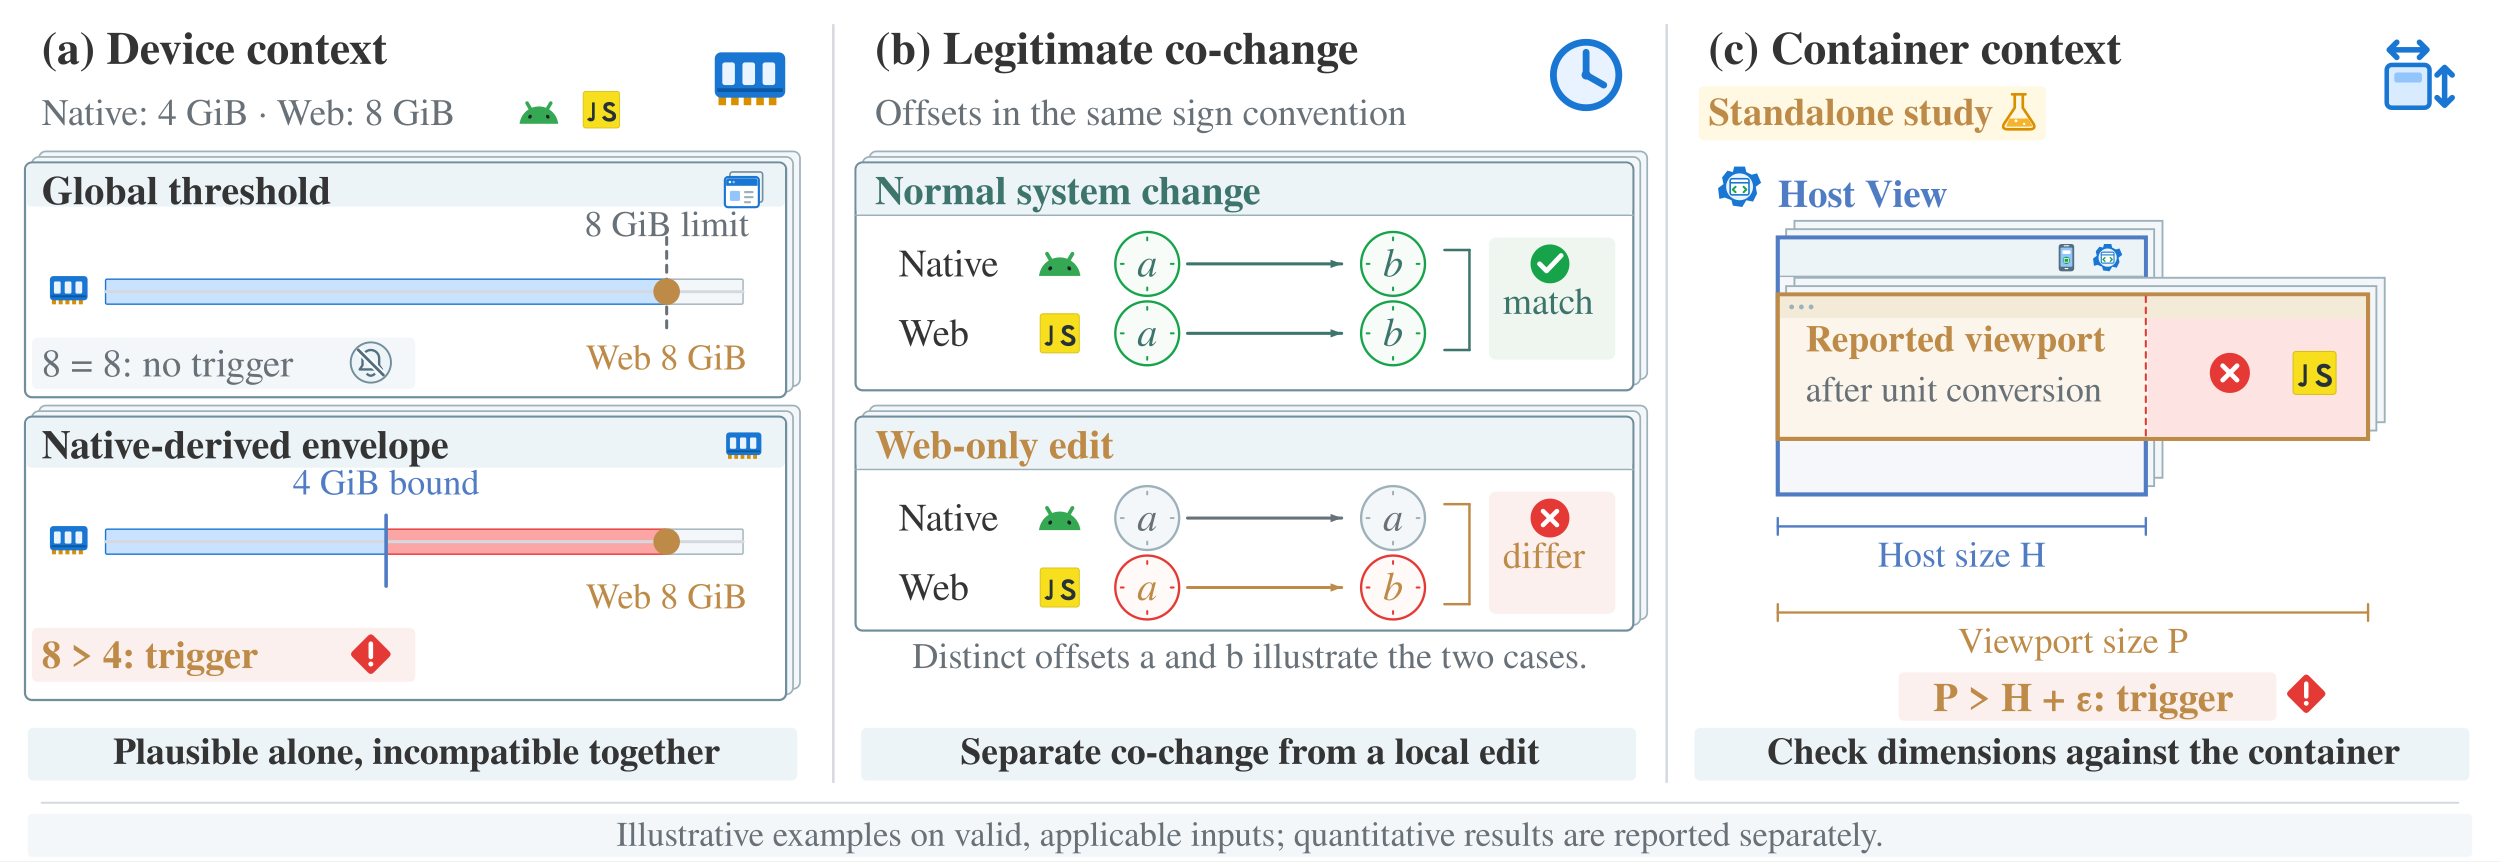
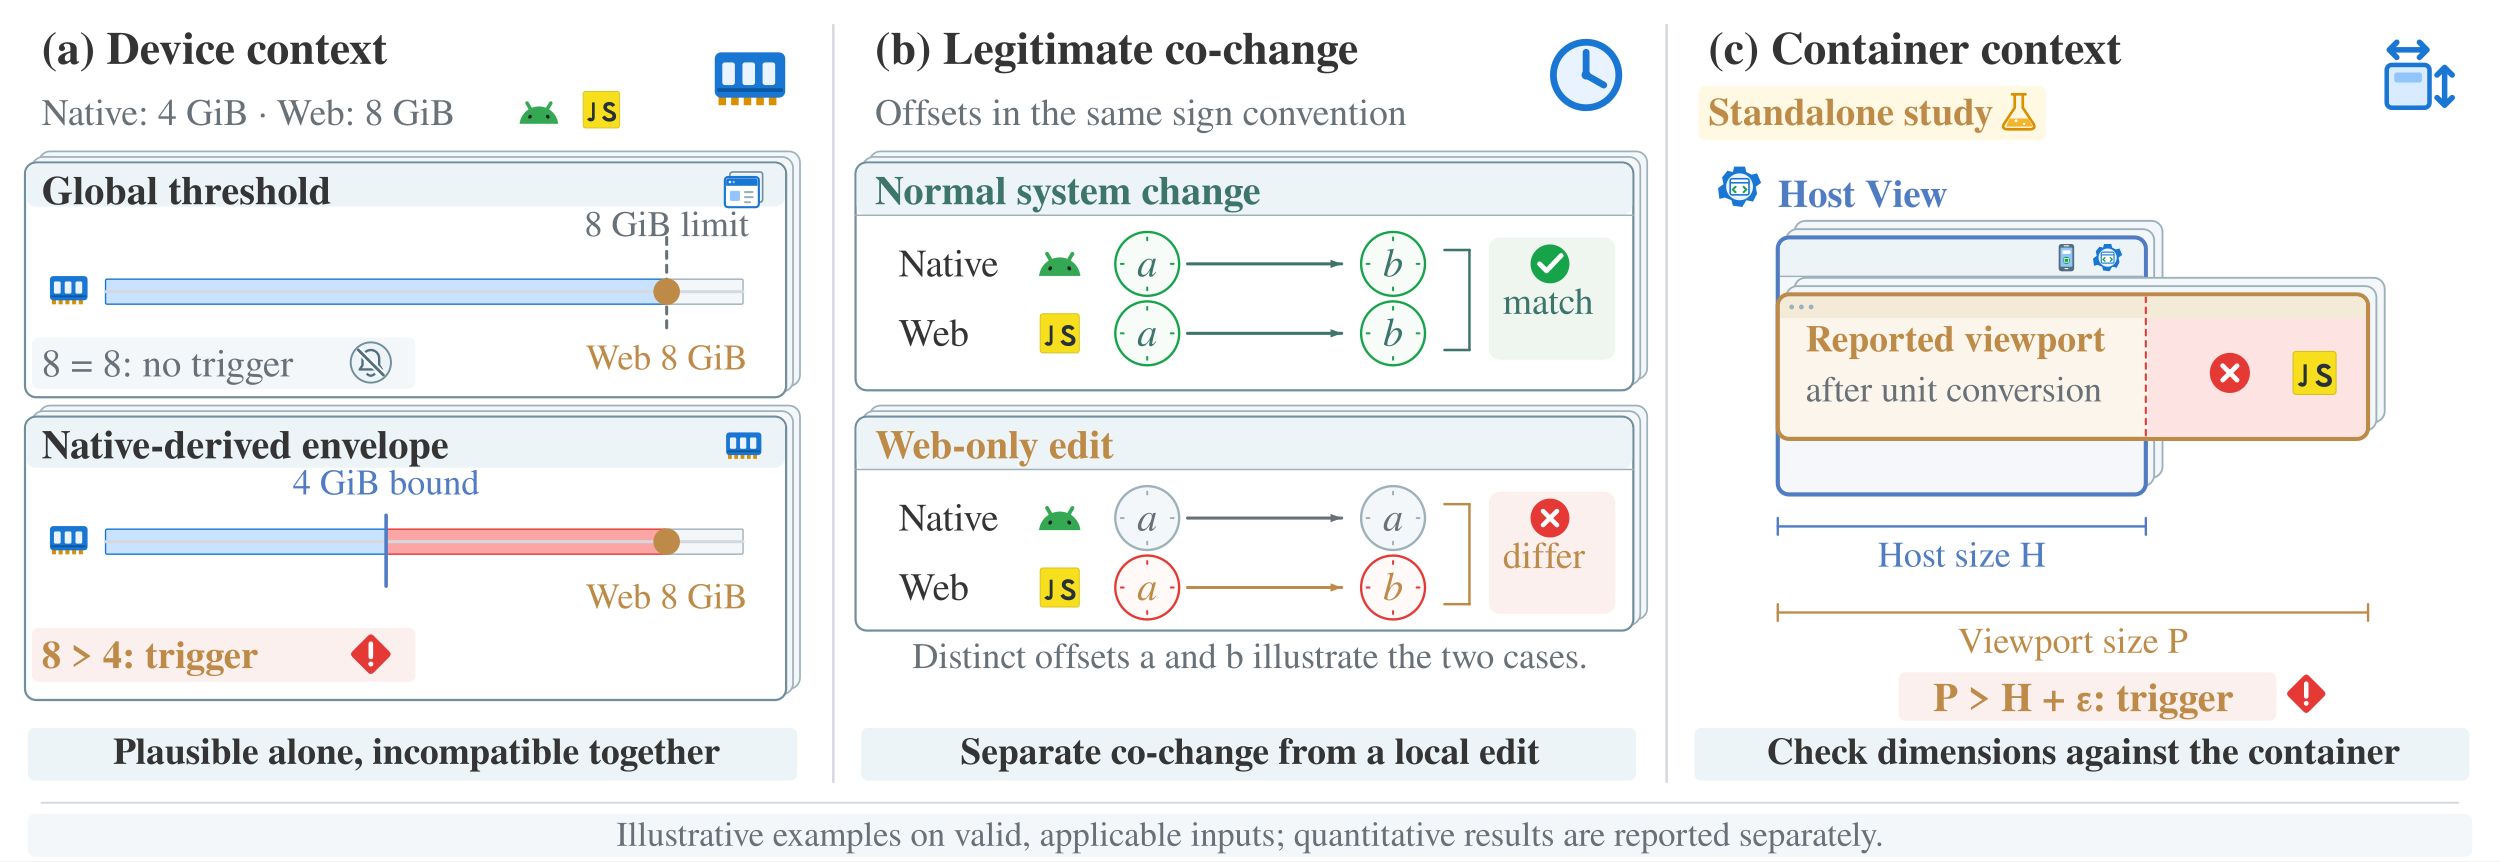
<svg xmlns="http://www.w3.org/2000/svg" xmlns:xlink="http://www.w3.org/1999/xlink" width="180mm" height="62mm" viewBox="0 0 1800 620" role="img" aria-labelledby="title desc">
  <style>text{font-family:"Nimbus Roman","Times New Roman",Times,serif}</style>
  <defs>
    <marker id="arrow-blue" viewBox="0 0 10 8" refX="9" refY="4" markerWidth="10" markerHeight="8" markerUnits="userSpaceOnUse" orient="auto">
      <path d="M1 1L9 4L1 7Z" fill="#507cc4" />
    </marker>
    <marker id="arrow-amber" viewBox="0 0 10 8" refX="9" refY="4" markerWidth="10" markerHeight="8" markerUnits="userSpaceOnUse" orient="auto">
      <path d="M1 1L9 4L1 7Z" fill="#bd8b47" />
    </marker>
    <marker id="arrow-muted" viewBox="0 0 10 8" refX="9" refY="4" markerWidth="10" markerHeight="8" markerUnits="userSpaceOnUse" orient="auto">
      <path d="M1 1L9 4L1 7Z" fill="#687078" />
    </marker>
    <marker id="arrow-teal" viewBox="0 0 10 8" refX="9" refY="4" markerWidth="10" markerHeight="8" markerUnits="userSpaceOnUse" orient="auto">
      <path d="M1 1L9 4L1 7Z" fill="#3d756c" />
    </marker>
    <symbol id="f3-brand-android" viewBox="0 0 152 89" fill="none">
      <g clip-path="url(#brand-android-a)">
        <path fill="#34A853" d="M151.025 85.224q-.071-.464-.147-.92a75.665 75.665 0 0 0-7.546-22.597 76.5 76.5 0 0 0-5.511-8.995 76 76 0 0 0-8.322-9.808 76.034 76.034 0 0 0-13.398-10.626q.042-.074.085-.148 2.286-3.948 4.572-7.897l4.47-7.712a3946 3946 0 0 0 3.208-5.54q.38-.658.604-1.355a6.97 6.97 0 0 0-.652-5.702 6.9 6.9 0 0 0-2.406-2.398 7 7 0 0 0-2.954-.95 7 7 0 0 0-2.376.206 6.93 6.93 0 0 0-4.22 3.227q-1.606 2.77-3.208 5.54l-4.47 7.712c-1.523 2.634-3.05 5.263-4.573 7.897q-.25.43-.5.865c-.232-.092-.46-.184-.692-.272-8.398-3.205-17.511-4.958-27.036-4.958q-.39-.001-.78.004A75.7 75.7 0 0 0 50.977 25q-1.317.46-2.608.968-.234-.404-.467-.806-2.286-3.95-4.573-7.897l-4.47-7.713a4385 4385 0 0 1-3.208-5.54A6.93 6.93 0 0 0 29.055.58a6.9 6.9 0 0 0-2.954.95 6.92 6.92 0 0 0-3.157 4.185 6.96 6.96 0 0 0 .703 5.27l3.208 5.54 4.47 7.713c1.523 2.634 3.05 5.263 4.573 7.897.01.022.025.044.036.066a76.3 76.3 0 0 0-13.527 10.711 76.5 76.5 0 0 0-8.322 9.808 75.4 75.4 0 0 0-5.51 8.995 75.7 75.7 0 0 0-7.546 22.597 76.038 76.038 0 0 0-.581 4.247h151a77 77 0 0 0-.434-3.327z" />
        <path fill="#202124" d="M115.225 67.663c3.022-2.012 3.461-6.668.981-10.4-2.48-3.73-6.939-5.123-9.96-3.11-3.021 2.012-3.46 6.668-.98 10.4 2.479 3.73 6.938 5.123 9.959 3.11M46.762 64.564c2.48-3.73 2.04-8.387-.98-10.4-3.022-2.012-7.481-.619-9.96 3.112s-2.041 8.387.98 10.4 7.48.62 9.96-3.112" />
      </g>
      <defs>
        <clipPath id="brand-android-a">
          <path fill="#fff" d="M.459.555h151v88h-151z" />
        </clipPath>
      </defs>
    </symbol>
    <symbol id="f3-color-memory" viewBox="0 0 32 32">
      <path d="M5 24v4m5-4v4m5-4v4m5-4v4m5-4v4" stroke="#D99000" stroke-width="3" />
      <rect x="2" y="7" width="28" height="18" rx="2.5" fill="#1976D2" />
      <rect x="5" y="11" width="5" height="9" rx="1" fill="#EAF4FF" />
      <rect x="13" y="11" width="5" height="9" rx="1" fill="#EAF4FF" />
      <rect x="21" y="11" width="5" height="9" rx="1" fill="#EAF4FF" />
      <path d="M3 22H29" stroke="#0A58A3" stroke-width="1.5" />
    </symbol>
    <symbol id="f3-color-clock" viewBox="0 0 32 32">
      <circle cx="16" cy="16" r="13" fill="#E8F3FF" stroke="#1976D2" stroke-width="2.7" />
      <path d="M16 7V16L23 20" fill="none" stroke="#1976D2" stroke-width="2.7" stroke-linecap="round" stroke-linejoin="round" />
      <circle cx="16" cy="16" r="1.8" fill="#1976D2" />
    </symbol>
    <symbol id="f3-color-dimensions" viewBox="0 0 32 32">
      <rect x="3" y="12" width="17" height="17" rx="2" fill="#D9ECFF" stroke="#1976D2" stroke-width="1.8" />
      <path d="M4 6H19M4 6L7 3M4 6L7 9M19 6L16 3M19 6L16 9M26 13V28M26 13L23 16M26 13L29 16M26 28L23 25M26 28L29 25" fill="none" stroke="#1976D2" stroke-width="2.2" stroke-linecap="round" stroke-linejoin="round" />
      <rect x="6" y="15" width="11" height="4" rx="1" fill="#93C5FD" />
    </symbol>
    <symbol id="f3-color-host" viewBox="0 0 32 32">
      <path d="M12 1H20L21 5L25 7L29 6L32 13L28 16L29 21L26 27L21 26L18 31L11 30L10 26L5 24L1 25L0 17L4 14L3 9L7 4L11 5Z" fill="#1976D2" />
      <circle cx="16" cy="16" r="10" fill="#EAF4FF" />
      <rect x="9" y="10" width="14" height="12" rx="1.5" fill="#FFFFFF" stroke="#1976D2" stroke-width="1.2" />
      <path d="M9 13H23" stroke="#1976D2" stroke-width="1.2" />
      <path d="M13 16L11 18L13 20M19 16L21 18L19 20" fill="none" stroke="#16A34A" stroke-width="1.5" stroke-linecap="round" stroke-linejoin="round" />
    </symbol>
    <symbol id="f3-color-phone" viewBox="0 0 32 32">
      <rect x="8" y="1" width="17" height="30" rx="3" fill="#526E7F" />
      <rect x="10" y="5" width="13" height="21" rx="1" fill="#93C5FD" />
      <path d="M14 3H19M15 28H18" stroke="#FFFFFF" stroke-width="1.2" stroke-linecap="round" />
      <rect x="12" y="8" width="9" height="4" rx="1" fill="#FFFFFF" />
      <circle cx="16.5" cy="19" r="4" fill="#16A34A" />
      <rect x="14" y="17" width="5" height="4" rx="0.6" fill="none" stroke="#FFFFFF" stroke-width="0.9" />
    </symbol>
    <symbol id="f3-color-browser" viewBox="0 0 32 32">
      <rect x="5" y="2" width="26" height="24" rx="2" fill="#EDF4F8" stroke="#718E9D" stroke-width="1.3" />
      <rect x="1" y="6" width="27" height="24" rx="2.5" fill="#FFFFFF" stroke="#1976D2" stroke-width="1.7" />
      <path d="M2 9Q2 7 4 7H25Q27 7 27 9V13H2Z" fill="#1976D2" />
      <circle cx="5" cy="10" r="1" fill="#FFFFFF" />
      <circle cx="8" cy="10" r="1" fill="#93C5FD" />
      <rect x="5" y="17" width="8" height="8" rx="1" fill="#93C5FD" />
      <path d="M17 18H23M17 22H23M17 26H21" stroke="#9DB1BA" stroke-width="1.7" stroke-linecap="round" />
    </symbol>
    <symbol id="f3-mismatch-symbol" viewBox="0 0 32 32">
      <circle cx="16" cy="16" r="14" fill="#E53935" />
      <path d="M11 11L21 21M21 11L11 21" stroke="#FFFFFF" stroke-width="3.3" stroke-linecap="round" />
    </symbol>
    <symbol id="f3-javascript" viewBox="0 0 32 32">
      <rect x="1" y="1" width="30" height="30" rx="2" fill="#F7DF1E" stroke="#D6BE12" stroke-width=".7" />
      <path d="M10.5 10V22.3C10.5 24.6 9.2 25.6 7.3 25.6C5.8 25.6 4.8 24.8 4.2 23.7L6.7 22.2C6.9 22.7 7.1 22.9 7.6 22.9C8.1 22.9 8.3 22.6 8.3 21.8V10Z" fill="#263238" />
      <path d="M27.4 12.2L25.1 13.8C24.5 12.8 23.7 12.4 22.6 12.4C21.3 12.4 20.6 13 20.6 13.9C20.6 15 21.4 15.4 23.2 16.2L24.3 16.7C27 17.8 28.1 19.1 28.1 21.4C28.1 24.2 26 25.8 22.7 25.8C19.5 25.8 17.5 24.3 16.5 22.2L19 20.8C19.7 22.1 20.8 23 22.6 23C24.1 23 25.1 22.3 25.1 21.2C25.1 20.1 24.3 19.6 22.6 18.9L21.5 18.4C19 17.3 17.6 16 17.6 13.8C17.6 11.3 19.5 9.6 22.6 9.6C24.8 9.6 26.4 10.5 27.4 12.2Z" fill="#263238" />
    </symbol>
    <symbol id="f3-match" viewBox="0 0 32 32">
      <circle cx="16" cy="16" r="14" fill="#16A34A" />
      <path d="M8.5 16L13.5 21L24 10" fill="none" stroke="white" stroke-width="3.5" stroke-linecap="round" stroke-linejoin="round" />
    </symbol>
    <symbol id="f3-alert" viewBox="0 0 32 32">
      <path d="M13.9 2.8Q16 .7 18.1 2.8L29.2 13.9Q31.3 16 29.2 18.1L18.1 29.2Q16 31.3 13.9 29.2L2.8 18.1Q.7 16 2.8 13.9Z" fill="#E53935" />
      <path d="M16 8.5V18" stroke="white" stroke-width="3.3" stroke-linecap="round" />
      <circle cx="16" cy="23.1" r="1.8" fill="white" />
    </symbol>
    <symbol id="f3-quiet-bell" viewBox="0 0 32 32">
      <circle cx="16" cy="16" r="14.5" fill="#EDF4F8" stroke="#718E9D" stroke-width="1.4" />
      <path d="M10 18V13A6 6 0 0 1 22 13V18L24 21H8ZM13 24Q16 27 19 24" fill="none" stroke="#526E7F" stroke-width="1.7" stroke-linejoin="round" />
      <path d="M7 7L25 25" stroke="white" stroke-width="4.8" />
      <path d="M7 7L25 25" stroke="#526E7F" stroke-width="2.1" stroke-linecap="round" />
    </symbol>
    <symbol id="f3-study" viewBox="0 0 32 32">
      <path d="M11 3H21M13 3V13L5 25Q3 29 8 29H24Q29 29 27 25L19 13V3" fill="#FFF8E3" stroke="#D99000" stroke-width="2" stroke-linecap="round" stroke-linejoin="round" />
      <path d="M9 21H23L26 26Q27 27 24 27H8Q6 27 7 26Z" fill="#F4B52C" />
      <circle cx="14" cy="22.7" r="1.1" fill="white" />
      <circle cx="20" cy="25" r=".9" fill="white" />
    </symbol>
+     <clipPath id="f3-host-chrome-clip" clipPathUnits="userSpaceOnUse">
+       <rect x="1281.6" y="172.6" width="261.8" height="181.8" rx="6.4" />
+     </clipPath>
+     <clipPath id="f3-viewport-chrome-clip" clipPathUnits="userSpaceOnUse">
+       <rect x="1281.6" y="213.6" width="421.8" height="100.8" rx="6.4" />
+     </clipPath>
  </defs>
  <rect width="1800" height="620" fill="white" />
  <path d="M600 18L600 563" fill="none" stroke="#d5d9df" stroke-width="1.8" stroke-linecap="round" />
  <path d="M1200 18L1200 563" fill="none" stroke="#d5d9df" stroke-width="1.8" stroke-linecap="round" />
  <g id="device-context">
    <g id="device-card-depth">
      <g id="global-threshold-card">
-         <rect x="28" y="109" width="548" height="169" rx="5" fill="#F4F7F9" stroke="#9DB1BA" stroke-width="1.25" />
-         <rect x="23" y="113" width="548" height="169" rx="5" fill="#F4F7F9" stroke="#9DB1BA" stroke-width="1.25" />
-         <rect x="18" y="117" width="548" height="169" rx="5" fill="white" stroke="#718E9D" stroke-width="1.6" />
-         <rect x="18.8" y="117.8" width="546.4" height="31" rx="4" fill="#EDF4F8" stroke="none" stroke-width="0" />
+         <rect x="28" y="109" width="548" height="169" rx="8" fill="#F4F7F9" stroke="#9DB1BA" stroke-width="1.25" />
+         <rect x="23" y="113" width="548" height="169" rx="8" fill="#F4F7F9" stroke="#9DB1BA" stroke-width="1.25" />
+         <rect x="18" y="117" width="548" height="169" rx="8" fill="white" stroke="#718E9D" stroke-width="1.6" />
+         <rect x="18.8" y="117.8" width="546.4" height="31" rx="7.2" fill="#EDF4F8" stroke="none" stroke-width="0" />
      </g>
      <g id="native-envelope-card">
-         <rect x="28" y="292" width="548" height="204" rx="5" fill="#F4F7F9" stroke="#9DB1BA" stroke-width="1.25" />
-         <rect x="23" y="296" width="548" height="204" rx="5" fill="#F4F7F9" stroke="#9DB1BA" stroke-width="1.25" />
-         <rect x="18" y="300" width="548" height="204" rx="5" fill="white" stroke="#718E9D" stroke-width="1.6" />
-         <rect x="18.8" y="300.8" width="546.4" height="36" rx="4" fill="#EDF4F8" stroke="none" stroke-width="0" />
-       </g>
-       <rect x="23" y="243" width="276" height="37" rx="4" fill="#F4F7F9" stroke="none" stroke-width="0" />
-       <rect x="23" y="452" width="276" height="39" rx="4" fill="#FCF0EF" stroke="none" stroke-width="0" />
+         <rect x="28" y="292" width="548" height="204" rx="8" fill="#F4F7F9" stroke="#9DB1BA" stroke-width="1.25" />
+         <rect x="23" y="296" width="548" height="204" rx="8" fill="#F4F7F9" stroke="#9DB1BA" stroke-width="1.25" />
+         <rect x="18" y="300" width="548" height="204" rx="8" fill="white" stroke="#718E9D" stroke-width="1.6" />
+         <rect x="18.8" y="300.8" width="546.4" height="36" rx="7.2" fill="#EDF4F8" stroke="none" stroke-width="0" />
+       </g>
+       <rect x="23" y="243" width="276" height="37" rx="5" fill="#F4F7F9" stroke="none" stroke-width="0" />
+       <rect x="23" y="452" width="276" height="39" rx="5" fill="#FCF0EF" stroke="none" stroke-width="0" />
      <rect x="76" y="201" width="404" height="18" rx="1" fill="#C8E2FF" stroke="#1976D2" stroke-width="1" />
      <rect x="480" y="201" width="55" height="18" rx="1" fill="#F4F7F9" stroke="#9DB1BA" stroke-width="1" />
      <rect x="76" y="381" width="202" height="18" rx="1" fill="#C8E2FF" stroke="#1976D2" stroke-width="1" />
      <rect x="278" y="381" width="202" height="18" rx="1" fill="#FCA5A5" stroke="#E53935" stroke-width="1" />
      <rect x="480" y="381" width="55" height="18" rx="1" fill="#F4F7F9" stroke="#9DB1BA" stroke-width="1" />
-       <rect x="20" y="524" width="554" height="38" rx="4" fill="#EDF4F8" stroke="none" stroke-width="0" />
+       <rect x="20" y="524" width="554" height="38" rx="5" fill="#EDF4F8" stroke="none" stroke-width="0" />
    </g>
    <text x="30" y="46" font-size="33" fill="#343434" font-weight="700" text-anchor="start">(a) Device context</text>
    <text x="30" y="90" font-size="27" fill="#687078" font-weight="400" text-anchor="start">Native: 4 GiB   ·   Web: 8 GiB</text>
    <text x="30" y="147" font-size="29" fill="#343434" font-weight="700" text-anchor="start">Global threshold</text>
    <path d="M76 210L535 210" fill="none" stroke="#d5d9df" stroke-width="2.2" stroke-linecap="round" />
    <path d="M480 171L480 237" fill="none" stroke="#687078" stroke-width="2.2" stroke-linecap="round" stroke-dasharray="5 5" />
    <circle cx="480" cy="210" r="8.5" fill="#bd8b47" stroke="#bd8b47" stroke-width="2.2" />
    <text x="480" y="170" font-size="26" fill="#687078" font-weight="400" text-anchor="middle">8 GiB limit</text>
    <text x="480" y="266" font-size="26" fill="#bd8b47" font-weight="400" text-anchor="middle">Web 8 GiB</text>
    <text x="30" y="271" font-size="28" fill="#687078" font-weight="400" text-anchor="start">8 = 8: no trigger</text>
    <text x="30" y="330" font-size="29" fill="#343434" font-weight="700" text-anchor="start">Native-derived envelope</text>
    <path d="M76 390L535 390" fill="none" stroke="#d5d9df" stroke-width="2.2" stroke-linecap="round" />
    <path d="M278 371L278 422" fill="none" stroke="#507cc4" stroke-width="2.6" stroke-linecap="round" />
    <circle cx="480" cy="390" r="8.5" fill="#bd8b47" stroke="#bd8b47" stroke-width="2.2" />
    <text x="278" y="356" font-size="26" fill="#507cc4" font-weight="400" text-anchor="middle">4 GiB bound</text>
    <text x="480" y="438" font-size="26" fill="#bd8b47" font-weight="400" text-anchor="middle">Web 8 GiB</text>
    <text x="30" y="481" font-size="28" fill="#bd8b47" font-weight="700" text-anchor="start">8 &gt; 4: trigger</text>
    <text x="300" y="550" font-size="27" fill="#343434" font-weight="700" text-anchor="middle">Plausible alone, incompatible together</text>
    <g id="device-semantic-icons">
      <use x="511" y="25" width="58" height="58" data-role="semantic-icon" xlink:href="#f3-color-memory" />
      <use x="374" y="67" width="28" height="28" data-role="semantic-icon" xlink:href="#f3-brand-android" />
      <use x="419" y="65" width="28" height="28" data-role="semantic-icon" xlink:href="#f3-javascript" />
      <use x="521" y="122" width="29" height="29" data-role="semantic-icon" xlink:href="#f3-color-browser" />
      <use x="521" y="305" width="29" height="29" data-role="semantic-icon" xlink:href="#f3-color-memory" />
      <use x="34" y="192" width="31" height="31" data-role="semantic-icon" xlink:href="#f3-color-memory" />
      <use x="34" y="372" width="31" height="31" data-role="semantic-icon" xlink:href="#f3-color-memory" />
      <use x="251" y="245" width="32" height="32" data-role="semantic-icon" xlink:href="#f3-quiet-bell" />
      <use x="251" y="455" width="32" height="32" data-role="semantic-icon" xlink:href="#f3-alert" />
    </g>
  </g>
  <g id="legitimate-cochange">
    <g id="timezone-card-depth">
      <g id="normal-system-change-card">
-         <rect x="626" y="109" width="560" height="164" rx="5" fill="#F4F7F9" stroke="#9DB1BA" stroke-width="1.25" />
-         <rect x="621" y="113" width="560" height="164" rx="5" fill="#F4F7F9" stroke="#9DB1BA" stroke-width="1.25" />
-         <rect x="616" y="117" width="560" height="164" rx="5" fill="white" stroke="#718E9D" stroke-width="1.6" />
-         <rect x="616.8" y="117.8" width="558.4" height="37" rx="4" fill="#EDF4F8" stroke="none" stroke-width="0" />
+         <rect x="626" y="109" width="560" height="164" rx="8" fill="#F4F7F9" stroke="#9DB1BA" stroke-width="1.25" />
+         <rect x="621" y="113" width="560" height="164" rx="8" fill="#F4F7F9" stroke="#9DB1BA" stroke-width="1.25" />
+         <rect x="616" y="117" width="560" height="164" rx="8" fill="white" stroke="#718E9D" stroke-width="1.6" />
+         <rect x="616.8" y="117.8" width="558.4" height="37" rx="7.2" fill="#EDF4F8" stroke="none" stroke-width="0" />
        <path d="M616 155H1176" fill="none" stroke="#9DB1BA" stroke-width="1.05" stroke-linecap="round" stroke-linejoin="round" />
      </g>
      <g id="web-only-edit-card">
-         <rect x="626" y="292" width="560" height="154" rx="5" fill="#F4F7F9" stroke="#9DB1BA" stroke-width="1.25" />
-         <rect x="621" y="296" width="560" height="154" rx="5" fill="#F4F7F9" stroke="#9DB1BA" stroke-width="1.25" />
-         <rect x="616" y="300" width="560" height="154" rx="5" fill="white" stroke="#718E9D" stroke-width="1.6" />
-         <rect x="616.8" y="300.8" width="558.4" height="37" rx="4" fill="#EDF4F8" stroke="none" stroke-width="0" />
+         <rect x="626" y="292" width="560" height="154" rx="8" fill="#F4F7F9" stroke="#9DB1BA" stroke-width="1.25" />
+         <rect x="621" y="296" width="560" height="154" rx="8" fill="#F4F7F9" stroke="#9DB1BA" stroke-width="1.25" />
+         <rect x="616" y="300" width="560" height="154" rx="8" fill="white" stroke="#718E9D" stroke-width="1.6" />
+         <rect x="616.8" y="300.8" width="558.4" height="37" rx="7.2" fill="#EDF4F8" stroke="none" stroke-width="0" />
        <path d="M616 338H1176" fill="none" stroke="#9DB1BA" stroke-width="1.05" stroke-linecap="round" stroke-linejoin="round" />
      </g>
-       <rect x="1072" y="171" width="91" height="88" rx="5" fill="#EFF6F0" stroke="none" stroke-width="0" />
-       <rect x="1072" y="354" width="91" height="88" rx="5" fill="#FCF0EF" stroke="none" stroke-width="0" />
+       <rect x="1072" y="171" width="91" height="88" rx="8" fill="#EFF6F0" stroke="none" stroke-width="0" />
+       <rect x="1072" y="354" width="91" height="88" rx="8" fill="#FCF0EF" stroke="none" stroke-width="0" />
      <g id="clock-state-826-190">
        <circle cx="826" cy="190" r="23" fill="#F7FCF8" stroke="#16A34A" stroke-width="1.7" />
        <path d="M826 171v2" fill="none" stroke="#16A34A" stroke-width="1.45" stroke-linecap="round" stroke-linejoin="round" />
        <path d="M845 190h-2" fill="none" stroke="#16A34A" stroke-width="1.45" stroke-linecap="round" stroke-linejoin="round" />
        <path d="M826 209v-2" fill="none" stroke="#16A34A" stroke-width="1.45" stroke-linecap="round" stroke-linejoin="round" />
        <path d="M807 190h2" fill="none" stroke="#16A34A" stroke-width="1.45" stroke-linecap="round" stroke-linejoin="round" />
      </g>
      <g id="clock-state-826-240">
        <circle cx="826" cy="240" r="23" fill="#F7FCF8" stroke="#16A34A" stroke-width="1.7" />
        <path d="M826 221v2" fill="none" stroke="#16A34A" stroke-width="1.45" stroke-linecap="round" stroke-linejoin="round" />
        <path d="M845 240h-2" fill="none" stroke="#16A34A" stroke-width="1.45" stroke-linecap="round" stroke-linejoin="round" />
        <path d="M826 259v-2" fill="none" stroke="#16A34A" stroke-width="1.45" stroke-linecap="round" stroke-linejoin="round" />
        <path d="M807 240h2" fill="none" stroke="#16A34A" stroke-width="1.45" stroke-linecap="round" stroke-linejoin="round" />
      </g>
      <g id="clock-state-826-373">
        <circle cx="826" cy="373" r="23" fill="#F4F7F9" stroke="#9DB1BA" stroke-width="1.7" />
        <path d="M826 354v2" fill="none" stroke="#9DB1BA" stroke-width="1.45" stroke-linecap="round" stroke-linejoin="round" />
        <path d="M845 373h-2" fill="none" stroke="#9DB1BA" stroke-width="1.45" stroke-linecap="round" stroke-linejoin="round" />
        <path d="M826 392v-2" fill="none" stroke="#9DB1BA" stroke-width="1.45" stroke-linecap="round" stroke-linejoin="round" />
        <path d="M807 373h2" fill="none" stroke="#9DB1BA" stroke-width="1.45" stroke-linecap="round" stroke-linejoin="round" />
      </g>
      <g id="clock-state-826-423">
        <circle cx="826" cy="423" r="23" fill="#FFF9F8" stroke="#E53935" stroke-width="1.7" />
        <path d="M826 404v2" fill="none" stroke="#E53935" stroke-width="1.45" stroke-linecap="round" stroke-linejoin="round" />
        <path d="M845 423h-2" fill="none" stroke="#E53935" stroke-width="1.45" stroke-linecap="round" stroke-linejoin="round" />
        <path d="M826 442v-2" fill="none" stroke="#E53935" stroke-width="1.45" stroke-linecap="round" stroke-linejoin="round" />
        <path d="M807 423h2" fill="none" stroke="#E53935" stroke-width="1.45" stroke-linecap="round" stroke-linejoin="round" />
      </g>
      <g id="clock-state-1003-190">
        <circle cx="1003" cy="190" r="23" fill="#F7FCF8" stroke="#16A34A" stroke-width="1.7" />
        <path d="M1003 171v2" fill="none" stroke="#16A34A" stroke-width="1.45" stroke-linecap="round" stroke-linejoin="round" />
        <path d="M1022 190h-2" fill="none" stroke="#16A34A" stroke-width="1.45" stroke-linecap="round" stroke-linejoin="round" />
        <path d="M1003 209v-2" fill="none" stroke="#16A34A" stroke-width="1.45" stroke-linecap="round" stroke-linejoin="round" />
        <path d="M984 190h2" fill="none" stroke="#16A34A" stroke-width="1.45" stroke-linecap="round" stroke-linejoin="round" />
      </g>
      <g id="clock-state-1003-240">
        <circle cx="1003" cy="240" r="23" fill="#F7FCF8" stroke="#16A34A" stroke-width="1.7" />
        <path d="M1003 221v2" fill="none" stroke="#16A34A" stroke-width="1.45" stroke-linecap="round" stroke-linejoin="round" />
        <path d="M1022 240h-2" fill="none" stroke="#16A34A" stroke-width="1.45" stroke-linecap="round" stroke-linejoin="round" />
        <path d="M1003 259v-2" fill="none" stroke="#16A34A" stroke-width="1.45" stroke-linecap="round" stroke-linejoin="round" />
        <path d="M984 240h2" fill="none" stroke="#16A34A" stroke-width="1.45" stroke-linecap="round" stroke-linejoin="round" />
      </g>
      <g id="clock-state-1003-373">
        <circle cx="1003" cy="373" r="23" fill="#F4F7F9" stroke="#9DB1BA" stroke-width="1.7" />
        <path d="M1003 354v2" fill="none" stroke="#9DB1BA" stroke-width="1.45" stroke-linecap="round" stroke-linejoin="round" />
        <path d="M1022 373h-2" fill="none" stroke="#9DB1BA" stroke-width="1.45" stroke-linecap="round" stroke-linejoin="round" />
        <path d="M1003 392v-2" fill="none" stroke="#9DB1BA" stroke-width="1.45" stroke-linecap="round" stroke-linejoin="round" />
        <path d="M984 373h2" fill="none" stroke="#9DB1BA" stroke-width="1.45" stroke-linecap="round" stroke-linejoin="round" />
      </g>
      <g id="clock-state-1003-423">
        <circle cx="1003" cy="423" r="23" fill="#FFF9F8" stroke="#E53935" stroke-width="1.7" />
        <path d="M1003 404v2" fill="none" stroke="#E53935" stroke-width="1.45" stroke-linecap="round" stroke-linejoin="round" />
        <path d="M1022 423h-2" fill="none" stroke="#E53935" stroke-width="1.45" stroke-linecap="round" stroke-linejoin="round" />
        <path d="M1003 442v-2" fill="none" stroke="#E53935" stroke-width="1.45" stroke-linecap="round" stroke-linejoin="round" />
        <path d="M984 423h2" fill="none" stroke="#E53935" stroke-width="1.45" stroke-linecap="round" stroke-linejoin="round" />
      </g>
-       <rect x="620" y="524" width="558" height="38" rx="4" fill="#EDF4F8" stroke="none" stroke-width="0" />
+       <rect x="620" y="524" width="558" height="38" rx="5" fill="#EDF4F8" stroke="none" stroke-width="0" />
    </g>
    <text x="630" y="46" font-size="33" fill="#343434" font-weight="700" text-anchor="start">(b) Legitimate co-change</text>
    <text x="630" y="90" font-size="27" fill="#687078" font-weight="400" text-anchor="start">Offsets in the same sign convention</text>
    <text x="630" y="147" font-size="29" fill="#3d756c" font-weight="700" text-anchor="start">Normal system change</text>
    <text x="647" y="199" font-size="28" fill="#343434" font-weight="400" text-anchor="start">Native</text>
    <text x="826" y="199" font-size="29" fill="#3d756c" font-weight="400" text-anchor="middle" font-style="italic">a</text>
    <path d="M855 190L966 190" fill="none" stroke="#3d756c" stroke-width="2.2" stroke-linecap="round" marker-end="url(#arrow-teal)" />
    <text x="1003" y="199" font-size="29" fill="#3d756c" font-weight="400" text-anchor="middle" font-style="italic">b</text>
    <text x="647" y="249" font-size="28" fill="#343434" font-weight="400" text-anchor="start">Web</text>
    <text x="826" y="249" font-size="29" fill="#3d756c" font-weight="400" text-anchor="middle" font-style="italic">a</text>
    <path d="M855 240L966 240" fill="none" stroke="#3d756c" stroke-width="2.2" stroke-linecap="round" marker-end="url(#arrow-teal)" />
    <text x="1003" y="249" font-size="29" fill="#3d756c" font-weight="400" text-anchor="middle" font-style="italic">b</text>
    <path d="M1040 180L1058 180" fill="none" stroke="#3d756c" stroke-width="1.8" stroke-linecap="round" />
    <path d="M1058 180L1058 252" fill="none" stroke="#3d756c" stroke-width="1.8" stroke-linecap="round" />
    <path d="M1040 252L1058 252" fill="none" stroke="#3d756c" stroke-width="1.8" stroke-linecap="round" />
    <text x="1082" y="226" font-size="27" fill="#3d756c" font-weight="400" text-anchor="start">match</text>
    <text x="630" y="330" font-size="29" fill="#bd8b47" font-weight="700" text-anchor="start">Web-only edit</text>
    <text x="647" y="382" font-size="28" fill="#343434" font-weight="400" text-anchor="start">Native</text>
    <text x="826" y="382" font-size="29" fill="#687078" font-weight="400" text-anchor="middle" font-style="italic">a</text>
    <path d="M855 373L966 373" fill="none" stroke="#687078" stroke-width="2.2" stroke-linecap="round" marker-end="url(#arrow-muted)" />
    <text x="1003" y="382" font-size="29" fill="#687078" font-weight="400" text-anchor="middle" font-style="italic">a</text>
    <text x="647" y="432" font-size="28" fill="#343434" font-weight="400" text-anchor="start">Web</text>
    <text x="826" y="432" font-size="29" fill="#bd8b47" font-weight="400" text-anchor="middle" font-style="italic">a</text>
    <path d="M855 423L966 423" fill="none" stroke="#bd8b47" stroke-width="2.2" stroke-linecap="round" marker-end="url(#arrow-amber)" />
    <text x="1003" y="432" font-size="29" fill="#bd8b47" font-weight="400" text-anchor="middle" font-style="italic">b</text>
    <path d="M1040 363L1058 363" fill="none" stroke="#bd8b47" stroke-width="1.8" stroke-linecap="round" />
    <path d="M1058 363L1058 435" fill="none" stroke="#bd8b47" stroke-width="1.8" stroke-linecap="round" />
    <path d="M1040 435L1058 435" fill="none" stroke="#bd8b47" stroke-width="1.8" stroke-linecap="round" />
    <text x="1082" y="409" font-size="27" fill="#bd8b47" font-weight="400" text-anchor="start">differ</text>
    <text x="900" y="481" font-size="26" fill="#687078" font-weight="400" text-anchor="middle">Distinct offsets a and b illustrate the two cases.</text>
    <text x="900" y="550" font-size="27" fill="#343434" font-weight="700" text-anchor="middle">Separate co-change from a local edit</text>
    <g id="timezone-semantic-icons">
      <use x="1113" y="25" width="58" height="58" data-role="semantic-icon" xlink:href="#f3-color-clock" />
      <use x="748" y="175" width="30" height="30" data-role="semantic-icon" xlink:href="#f3-brand-android" />
      <use x="748" y="358" width="30" height="30" data-role="semantic-icon" xlink:href="#f3-brand-android" />
      <use x="748" y="225" width="30" height="30" data-role="semantic-icon" xlink:href="#f3-javascript" />
      <use x="748" y="408" width="30" height="30" data-role="semantic-icon" xlink:href="#f3-javascript" />
      <use x="1100" y="174" width="32" height="32" data-role="semantic-icon" xlink:href="#f3-match" />
      <use x="1100" y="357" width="32" height="32" data-role="semantic-icon" xlink:href="#f3-mismatch-symbol" />
    </g>
  </g>
  <g id="container-context">
    <g id="container-card-depth">
-       <rect x="1223" y="62" width="250" height="39" rx="4" fill="#FFF8E3" stroke="none" stroke-width="0" />
-       <rect x="1292" y="159" width="265" height="185" rx="0" fill="#F4F7F9" stroke="#9DB1BA" stroke-width="1.35" />
-       <rect x="1286" y="165" width="265" height="185" rx="0" fill="#F4F7F9" stroke="#9DB1BA" stroke-width="1.35" />
-       <rect x="1367" y="484" width="272" height="35" rx="4" fill="#FCF0EF" stroke="none" stroke-width="0" />
-       <rect x="1220" y="524" width="558" height="38" rx="4" fill="#EDF4F8" stroke="none" stroke-width="0" />
+       <rect x="1223" y="62" width="250" height="39" rx="5" fill="#FFF8E3" stroke="none" stroke-width="0" />
+       <rect x="1292" y="159" width="265" height="185" rx="8" fill="#F4F7F9" stroke="#9DB1BA" stroke-width="1.35" />
+       <rect x="1286" y="165" width="265" height="185" rx="8" fill="#F4F7F9" stroke="#9DB1BA" stroke-width="1.35" />
+       <rect x="1367" y="484" width="272" height="35" rx="5" fill="#FCF0EF" stroke="none" stroke-width="0" />
+       <rect x="1220" y="524" width="558" height="38" rx="5" fill="#EDF4F8" stroke="none" stroke-width="0" />
    </g>
    <text x="1230" y="46" font-size="33" fill="#343434" font-weight="700" text-anchor="start">(c) Container context</text>
    <text x="1230" y="90" font-size="28" fill="#bd8b47" font-weight="700" text-anchor="start">Standalone study</text>
    <text x="1280" y="149" font-size="28" fill="#507cc4" font-weight="700" text-anchor="start">Host View</text>
-     <rect x="1280" y="171" width="265" height="185" fill="#f5f7fb" stroke="#507cc4" stroke-width="3" />
-     <g id="host-container-chrome">
+     <rect x="1280" y="171" width="265" height="185" fill="#f5f7fb" stroke="#507cc4" stroke-width="3" rx="8" />
+     <g id="host-container-chrome" clip-path="url(#f3-host-chrome-clip)">
      <rect x="1281.6" y="172.6" width="261.8" height="26" rx="0" fill="#EDF4F8" stroke="none" stroke-width="0" />
      <path d="M1282 199H1543" fill="none" stroke="#9DB1BA" stroke-width="1" stroke-linecap="round" stroke-linejoin="round" />
      <use x="1477" y="175" width="21" height="21" data-role="semantic-icon" xlink:href="#f3-color-phone" />
      <use x="1507" y="175" width="21" height="21" data-role="semantic-icon" xlink:href="#f3-color-host" />
    </g>
    <g id="viewport-page-depth">
-       <rect x="1292" y="200" width="425" height="104" rx="0" fill="#F4F7F9" stroke="#9DB1BA" stroke-width="1.35" />
-       <rect x="1286" y="206" width="425" height="104" rx="0" fill="#F4F7F9" stroke="#9DB1BA" stroke-width="1.35" />
-     </g>
-     <rect x="1280" y="212" width="425" height="104" fill="#fbf5eb" stroke="#bd8b47" stroke-width="3" />
-     <g id="viewport-page-chrome">
+       <rect x="1292" y="200" width="425" height="104" rx="8" fill="#F4F7F9" stroke="#9DB1BA" stroke-width="1.35" />
+       <rect x="1286" y="206" width="425" height="104" rx="8" fill="#F4F7F9" stroke="#9DB1BA" stroke-width="1.35" />
+     </g>
+     <rect x="1280" y="212" width="425" height="104" fill="#fbf5eb" stroke="#bd8b47" stroke-width="3" rx="8" />
+     <g id="viewport-page-chrome" clip-path="url(#f3-viewport-chrome-clip)">
      <rect x="1546.5" y="213.6" width="156.9" height="100.8" rx="0" fill="#FDE3E1" stroke="none" stroke-width="0" />
      <rect x="1281.6" y="213.6" width="421.8" height="15.4" rx="0" fill="#F3EAD7" stroke="none" stroke-width="0" />
      <circle cx="1290" cy="221" r="1.75" fill="#9DB1BA" />
      <circle cx="1297" cy="221" r="1.75" fill="#9DB1BA" />
      <circle cx="1304" cy="221" r="1.75" fill="#9DB1BA" />
      <path d="M1545 213.5V314.5" fill="none" stroke="#E53935" stroke-width="1.5" stroke-linecap="round" stroke-linejoin="round" stroke-dasharray="4 4" />
      <use x="1650" y="252" width="33" height="33" data-role="semantic-icon" xlink:href="#f3-javascript" />
      <use x="1589" y="252" width="33" height="33" data-role="semantic-icon" xlink:href="#f3-mismatch-symbol" />
    </g>
    <text x="1300" y="253" font-size="27" fill="#bd8b47" font-weight="700" text-anchor="start">Reported viewport</text>
    <text x="1300" y="289" font-size="26" fill="#687078" font-weight="400" text-anchor="start">after unit conversion</text>
    <path d="M1280 373L1280 385" fill="none" stroke="#507cc4" stroke-width="1.7" stroke-linecap="round" />
    <path d="M1545 373L1545 385" fill="none" stroke="#507cc4" stroke-width="1.7" stroke-linecap="round" />
    <path d="M1280 379L1545 379" fill="none" stroke="#507cc4" stroke-width="1.7" stroke-linecap="round" />
    <text x="1412.5" y="408" font-size="26" fill="#507cc4" font-weight="400" text-anchor="middle">Host size H</text>
    <path d="M1280 435L1280 447" fill="none" stroke="#bd8b47" stroke-width="1.7" stroke-linecap="round" />
    <path d="M1705 435L1705 447" fill="none" stroke="#bd8b47" stroke-width="1.7" stroke-linecap="round" />
    <path d="M1280 441L1705 441" fill="none" stroke="#bd8b47" stroke-width="1.7" stroke-linecap="round" />
    <text x="1492.5" y="470" font-size="26" fill="#bd8b47" font-weight="400" text-anchor="middle">Viewport size P</text>
    <text x="1500" y="512" font-size="29" fill="#bd8b47" font-weight="700" text-anchor="middle">P &gt; H + ε: trigger</text>
    <text x="1500" y="550" font-size="27" fill="#343434" font-weight="700" text-anchor="middle">Check dimensions against the container</text>
    <g id="container-semantic-icons">
      <use x="1713" y="25" width="58" height="58" data-role="semantic-icon" xlink:href="#f3-color-dimensions" />
      <use x="1438" y="65" width="31" height="31" data-role="semantic-icon" xlink:href="#f3-study" />
      <use x="1237" y="119" width="31" height="31" data-role="semantic-icon" xlink:href="#f3-color-host" />
      <use x="1645" y="484" width="31" height="31" data-role="semantic-icon" xlink:href="#f3-alert" />
    </g>
  </g>
  <g id="footer-backing">
-     <rect x="20" y="586" width="1760" height="31" rx="3" fill="#F4F7F9" stroke="none" stroke-width="0" />
+     <rect x="20" y="586" width="1760" height="31" rx="5" fill="#F4F7F9" stroke="none" stroke-width="0" />
  </g>
  <path d="M30 578L1770 578" fill="none" stroke="#d5d9df" stroke-width="1.4" stroke-linecap="round" />
  <text x="900" y="609" font-size="25" fill="#687078" font-weight="400" text-anchor="middle">Illustrative examples on valid, applicable inputs; quantitative results are reported separately.</text>
</svg>
